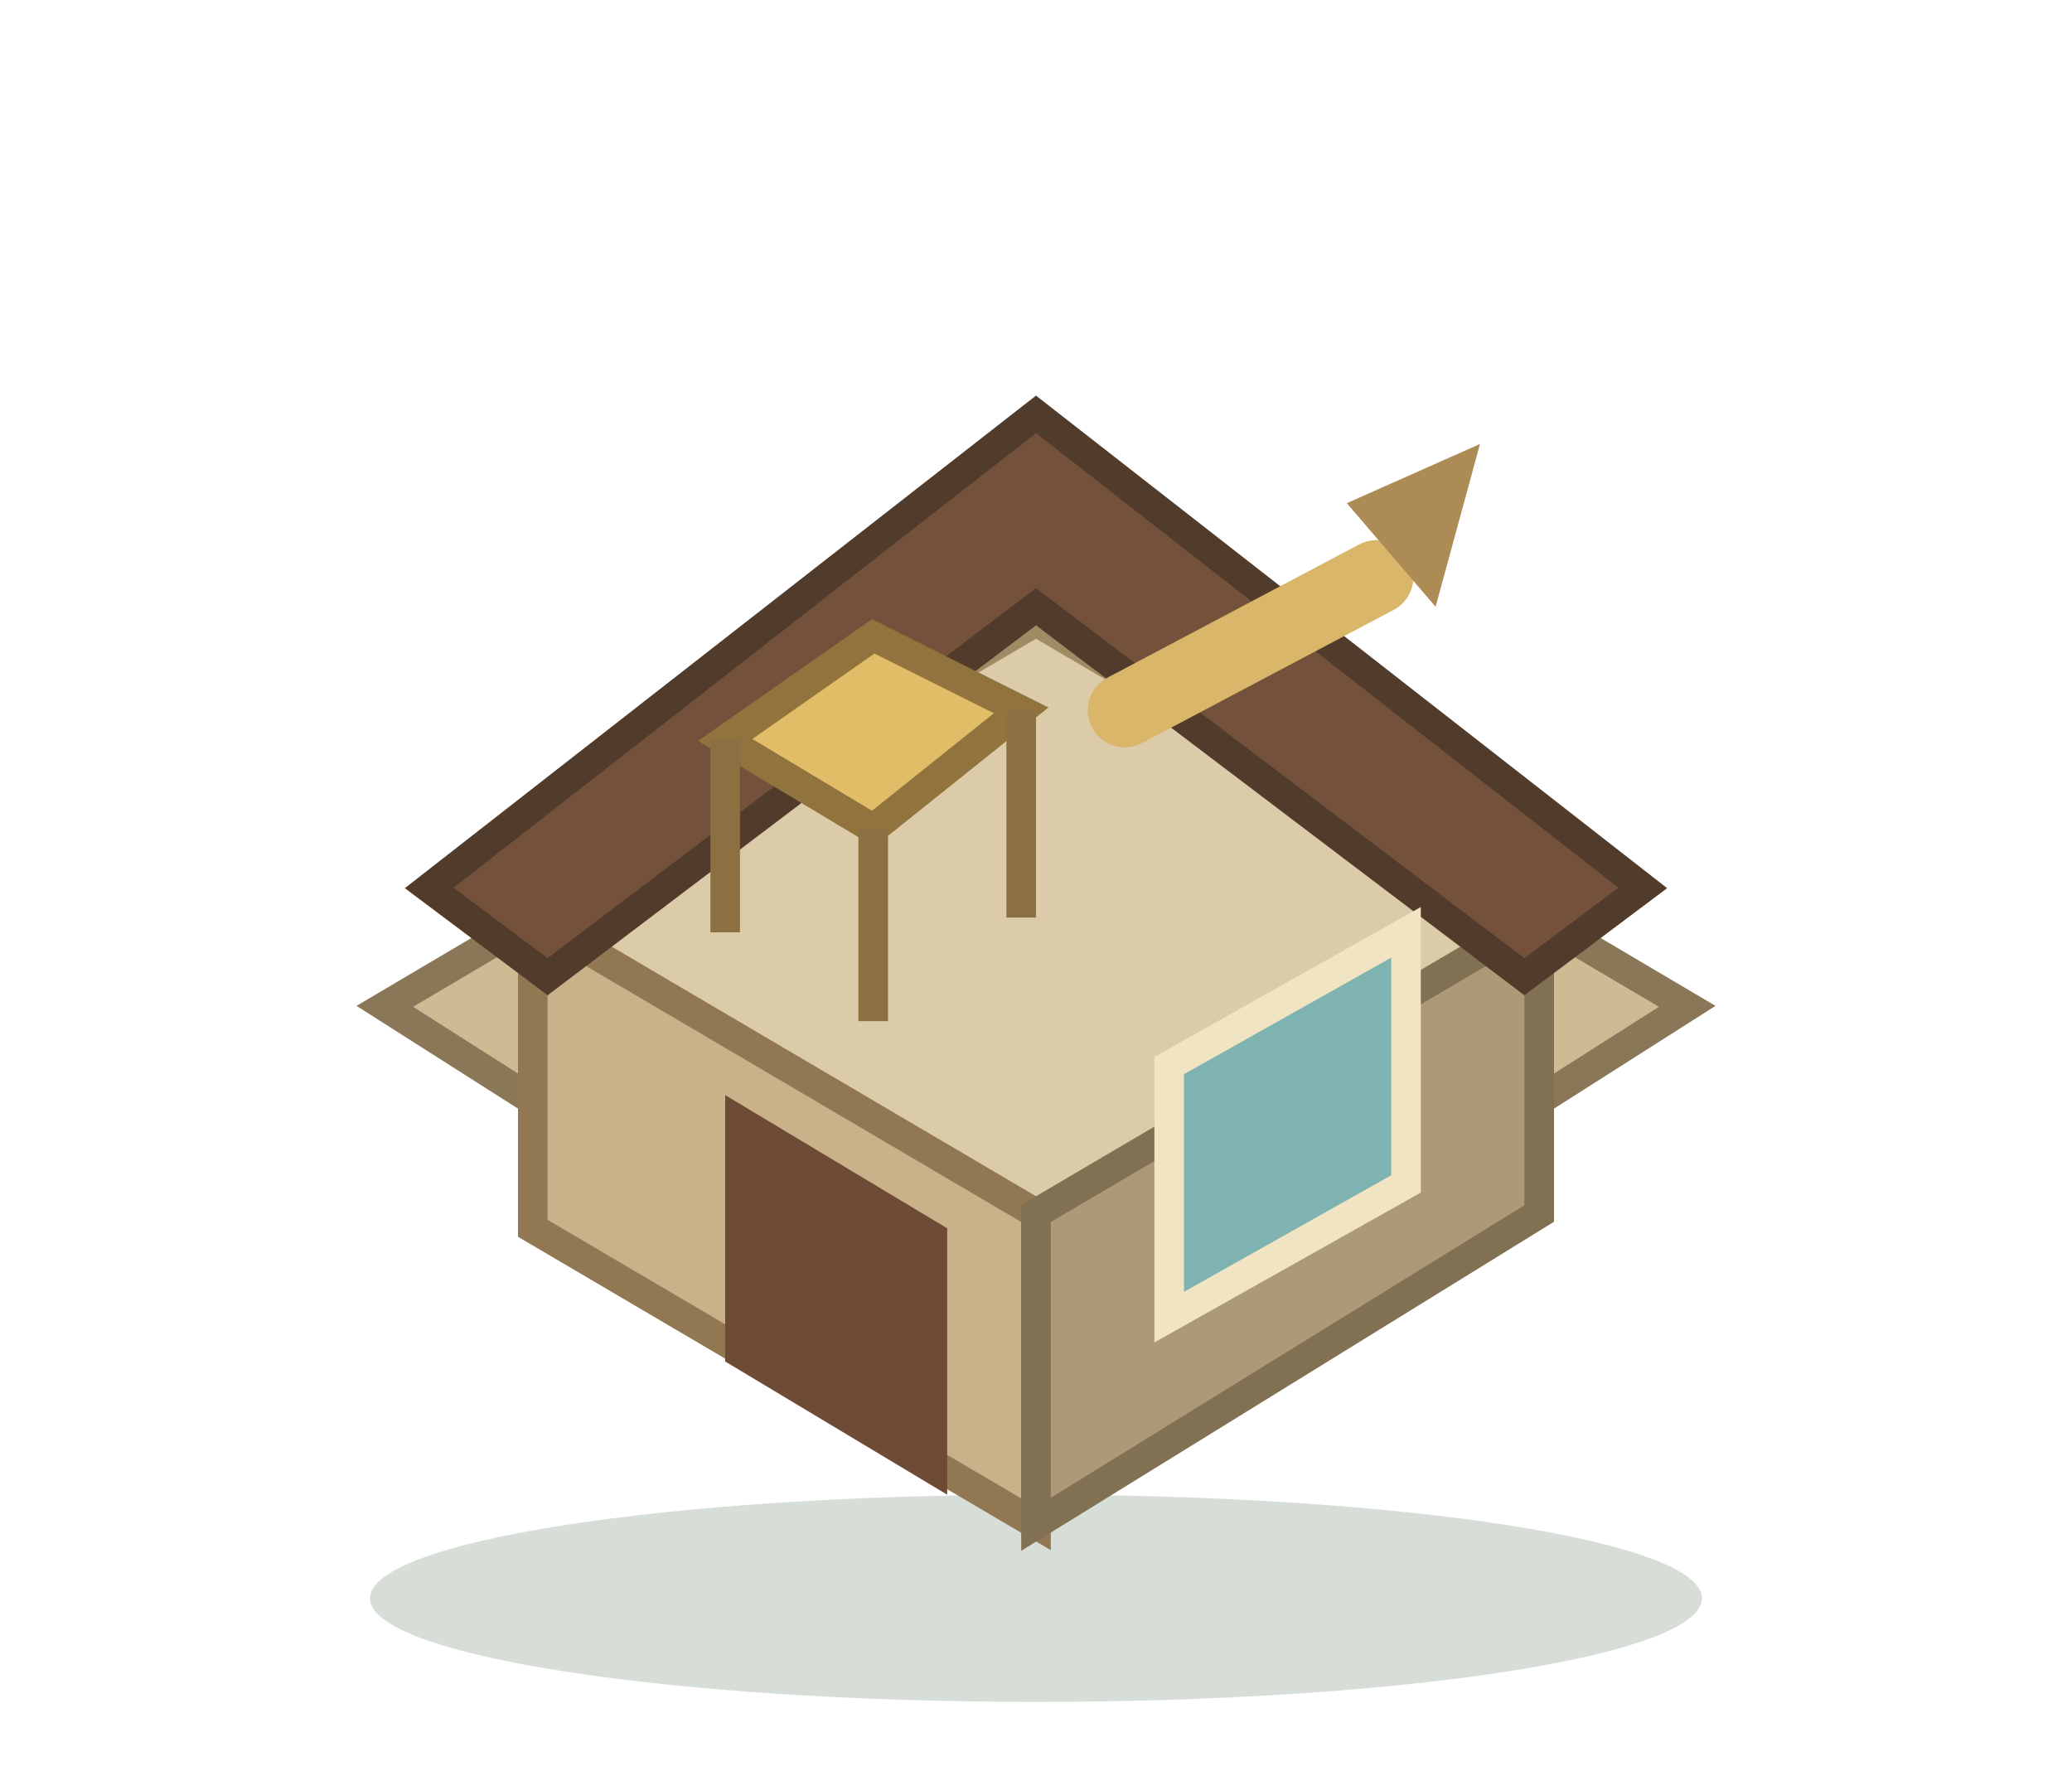
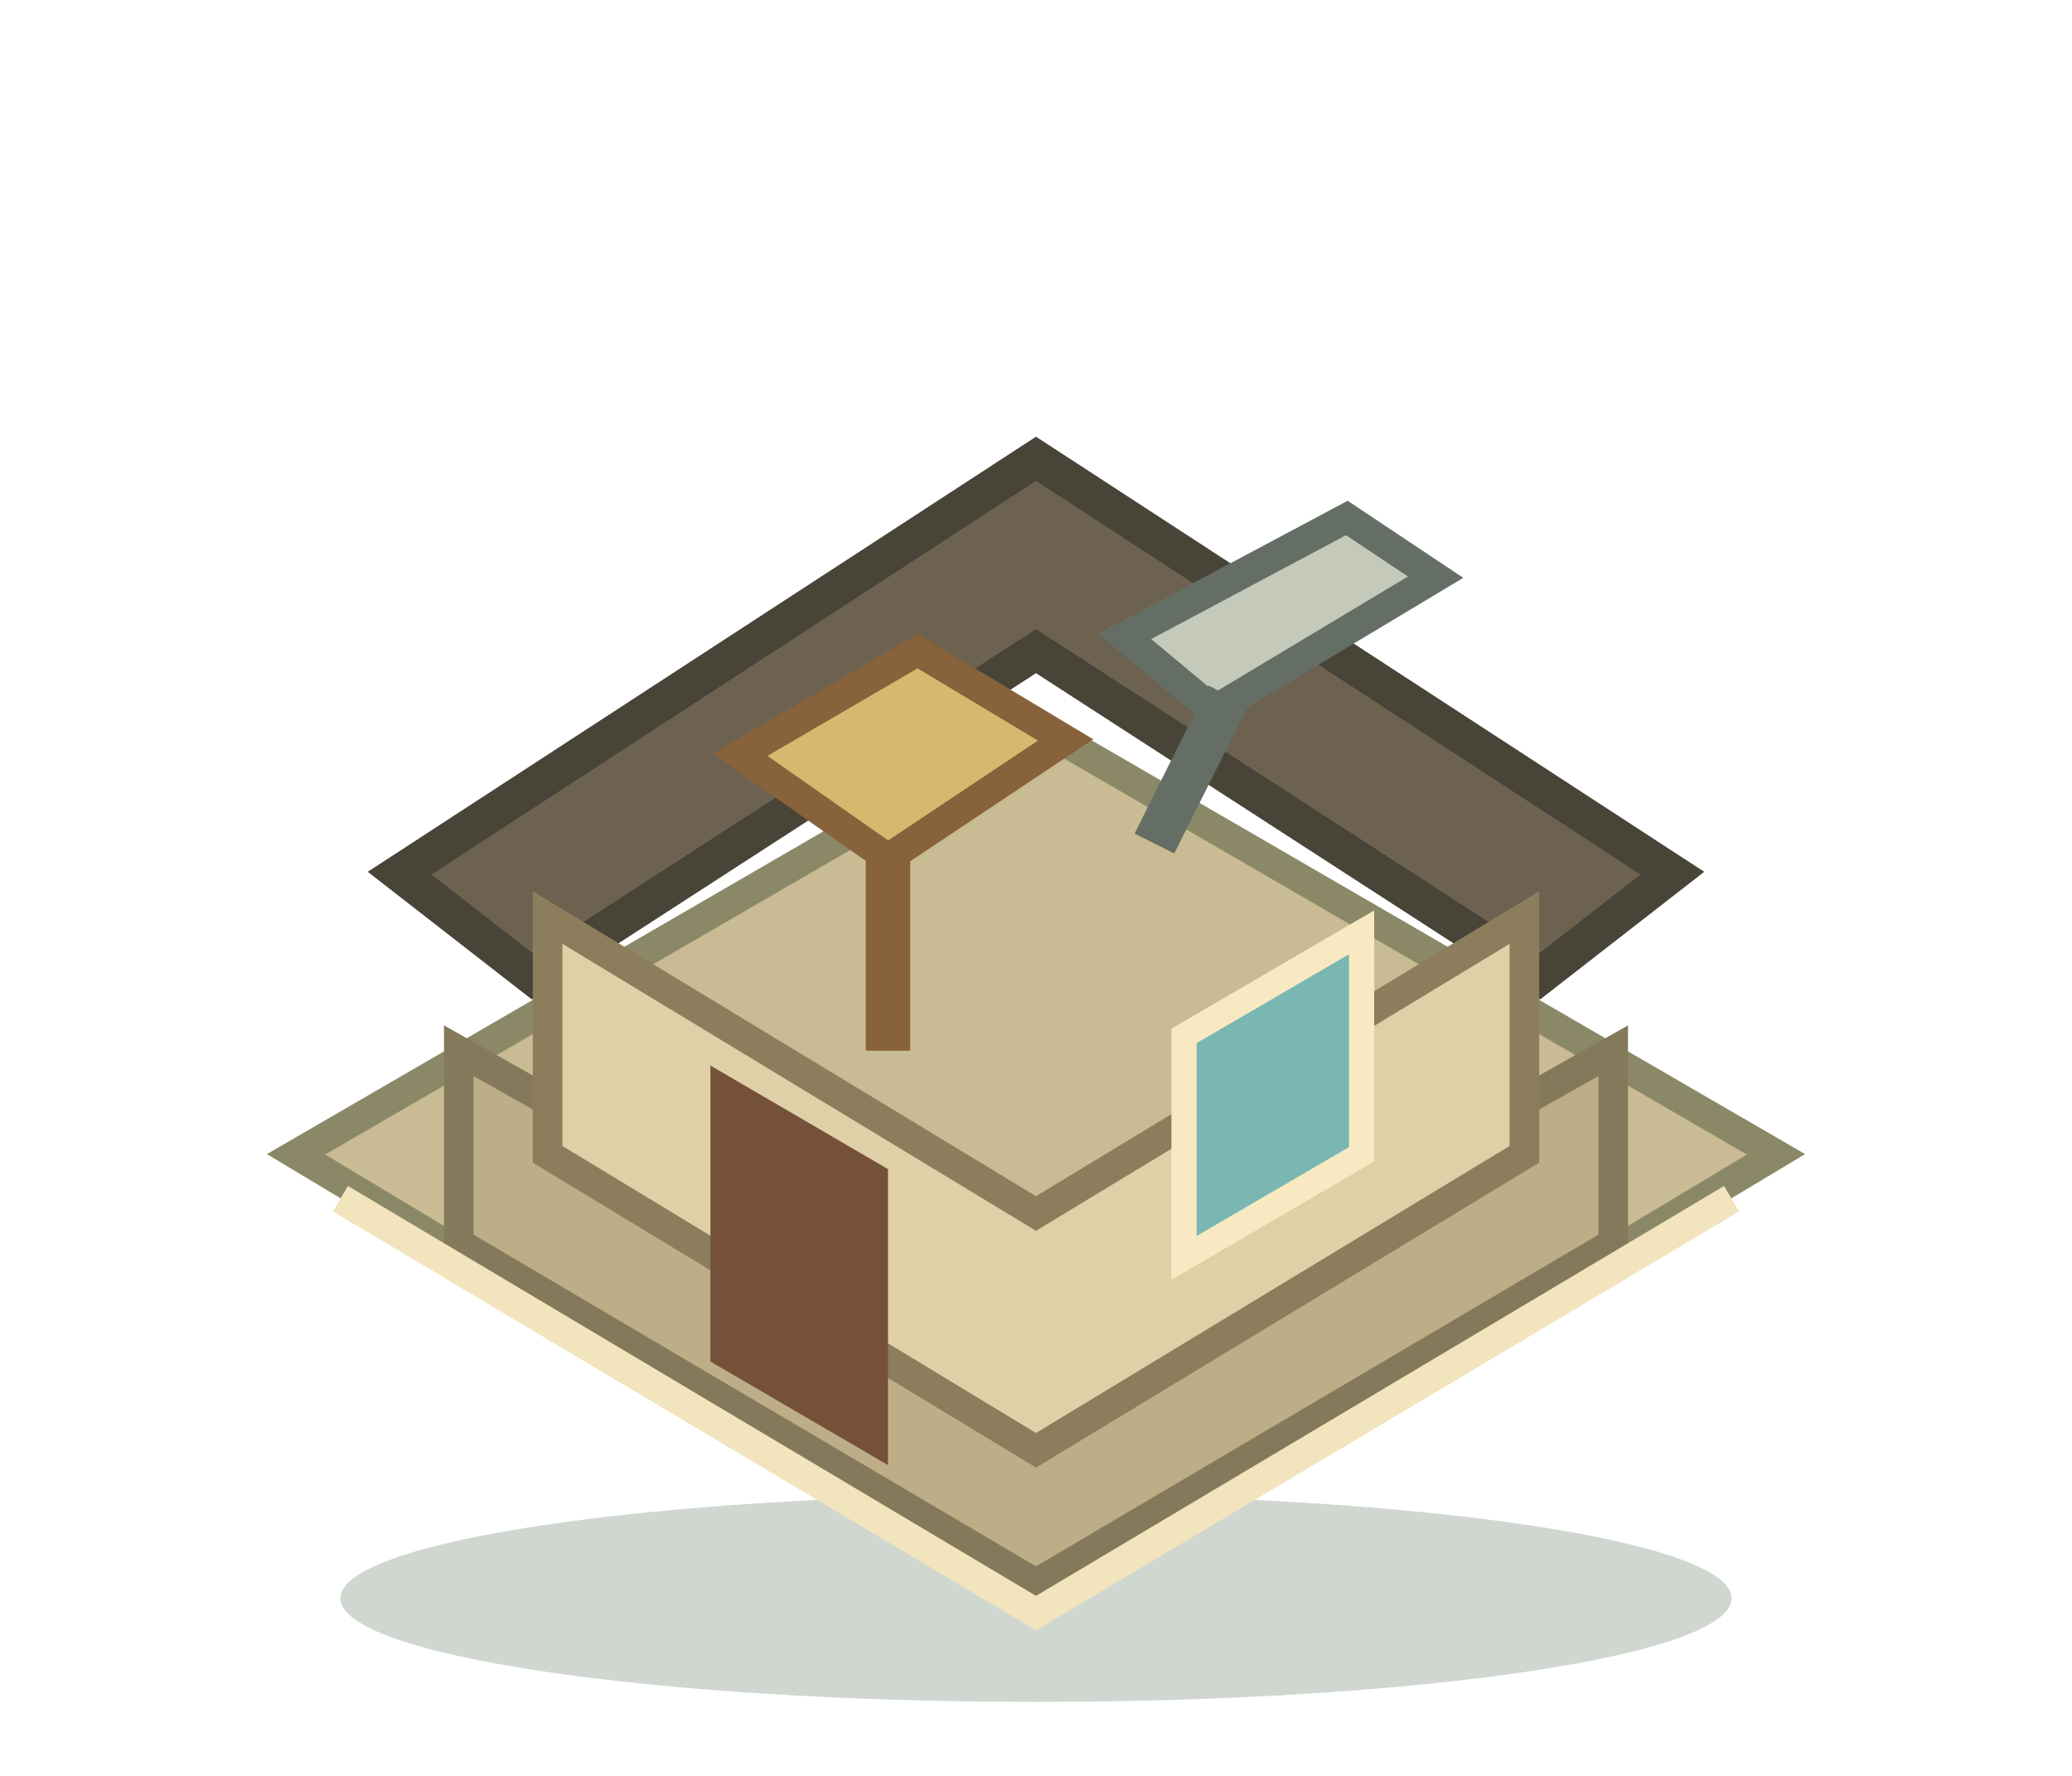
<svg xmlns="http://www.w3.org/2000/svg" width="140" height="120" viewBox="0 0 140 120">
-   <ellipse cx="70" cy="108" rx="45" ry="7" fill="#35593d" opacity=".2" />
-   <path d="M26 68 70 42 114 68 70 96Z" fill="#cdbb93" stroke="#8a7758" stroke-width="2" />
-   <path d="M36 62 70 42 104 62 70 82Z" fill="#dbcba8" stroke="#a08c64" stroke-width="2" />
-   <path d="M36 62 70 82 70 103 36 83Z" fill="#c9b18a" stroke="#917853" stroke-width="2" />
-   <path d="M70 82 104 62 104 82 70 103Z" fill="#ac9978" stroke="#827052" stroke-width="2" />
-   <path d="M29 60 70 28 111 60 103 66 70 41 37 66Z" fill="#73513b" stroke="#513c2c" stroke-width="2" />
-   <path d="M49 74 64 83V101L49 92Z" fill="#6d4b34" />
-   <path d="M79 72 95 63V80L79 89Z" fill="#7fb3b1" stroke="#f0e4c2" stroke-width="2" />
-   <path d="M49 50 59 43 69 48 59 56Z" fill="#e2bd68" stroke="#91733d" stroke-width="2" />
-   <path d="M59 56V69M49 50V63M69 48V62" stroke="#8c7042" stroke-width="2" />
-   <path d="M76 48 93 39" stroke="#dab66a" stroke-width="5" stroke-linecap="round" />
-   <path d="M91 34 100 30 97 41Z" fill="#ad8b55" />
+   <ellipse cx="70" cy="108" rx="47" ry="7" fill="#28472f" opacity=".22" />
+   <path d="M20 78 70 49 120 78 70 108Z" fill="#c9bb93" stroke="#8b8868" stroke-width="2" />
+   <path d="M31 71 70 93 109 71V84L70 107 31 84Z" fill="#bdae88" stroke="#847a5b" stroke-width="2" />
+   <path d="M27 59 70 31 113 59 104 66 70 44 36 66Z" fill="#6d6250" stroke="#494438" stroke-width="2.5" />
+   <path d="M37 62 70 82 103 62V78L70 98 37 78Z" fill="#dfd0a7" stroke="#8c7d5c" stroke-width="2" />
+   <path d="M48 72 60 79V99L48 92Z" fill="#76513a" />
+   <path d="M80 70 92 63V78L80 85Z" fill="#7ab7b2" stroke="#f8e9c2" stroke-width="1.7" />
+   <path d="M50 51 62 44 72 50 60 58Z" fill="#d8b76f" stroke="#87623a" stroke-width="2" />
+   <path d="M60 58V71" stroke="#87623a" stroke-width="3" />
+   <path d="M76 43 91 35 97 39 82 48Z" fill="#c4c9ba" stroke="#656e65" stroke-width="2" />
+   <path d="M83 47 78 57" stroke="#656e65" stroke-width="3" />
+   <path d="M23 81 70 109 117 81" fill="none" stroke="#f2e4bd" stroke-width="2" />
</svg>
